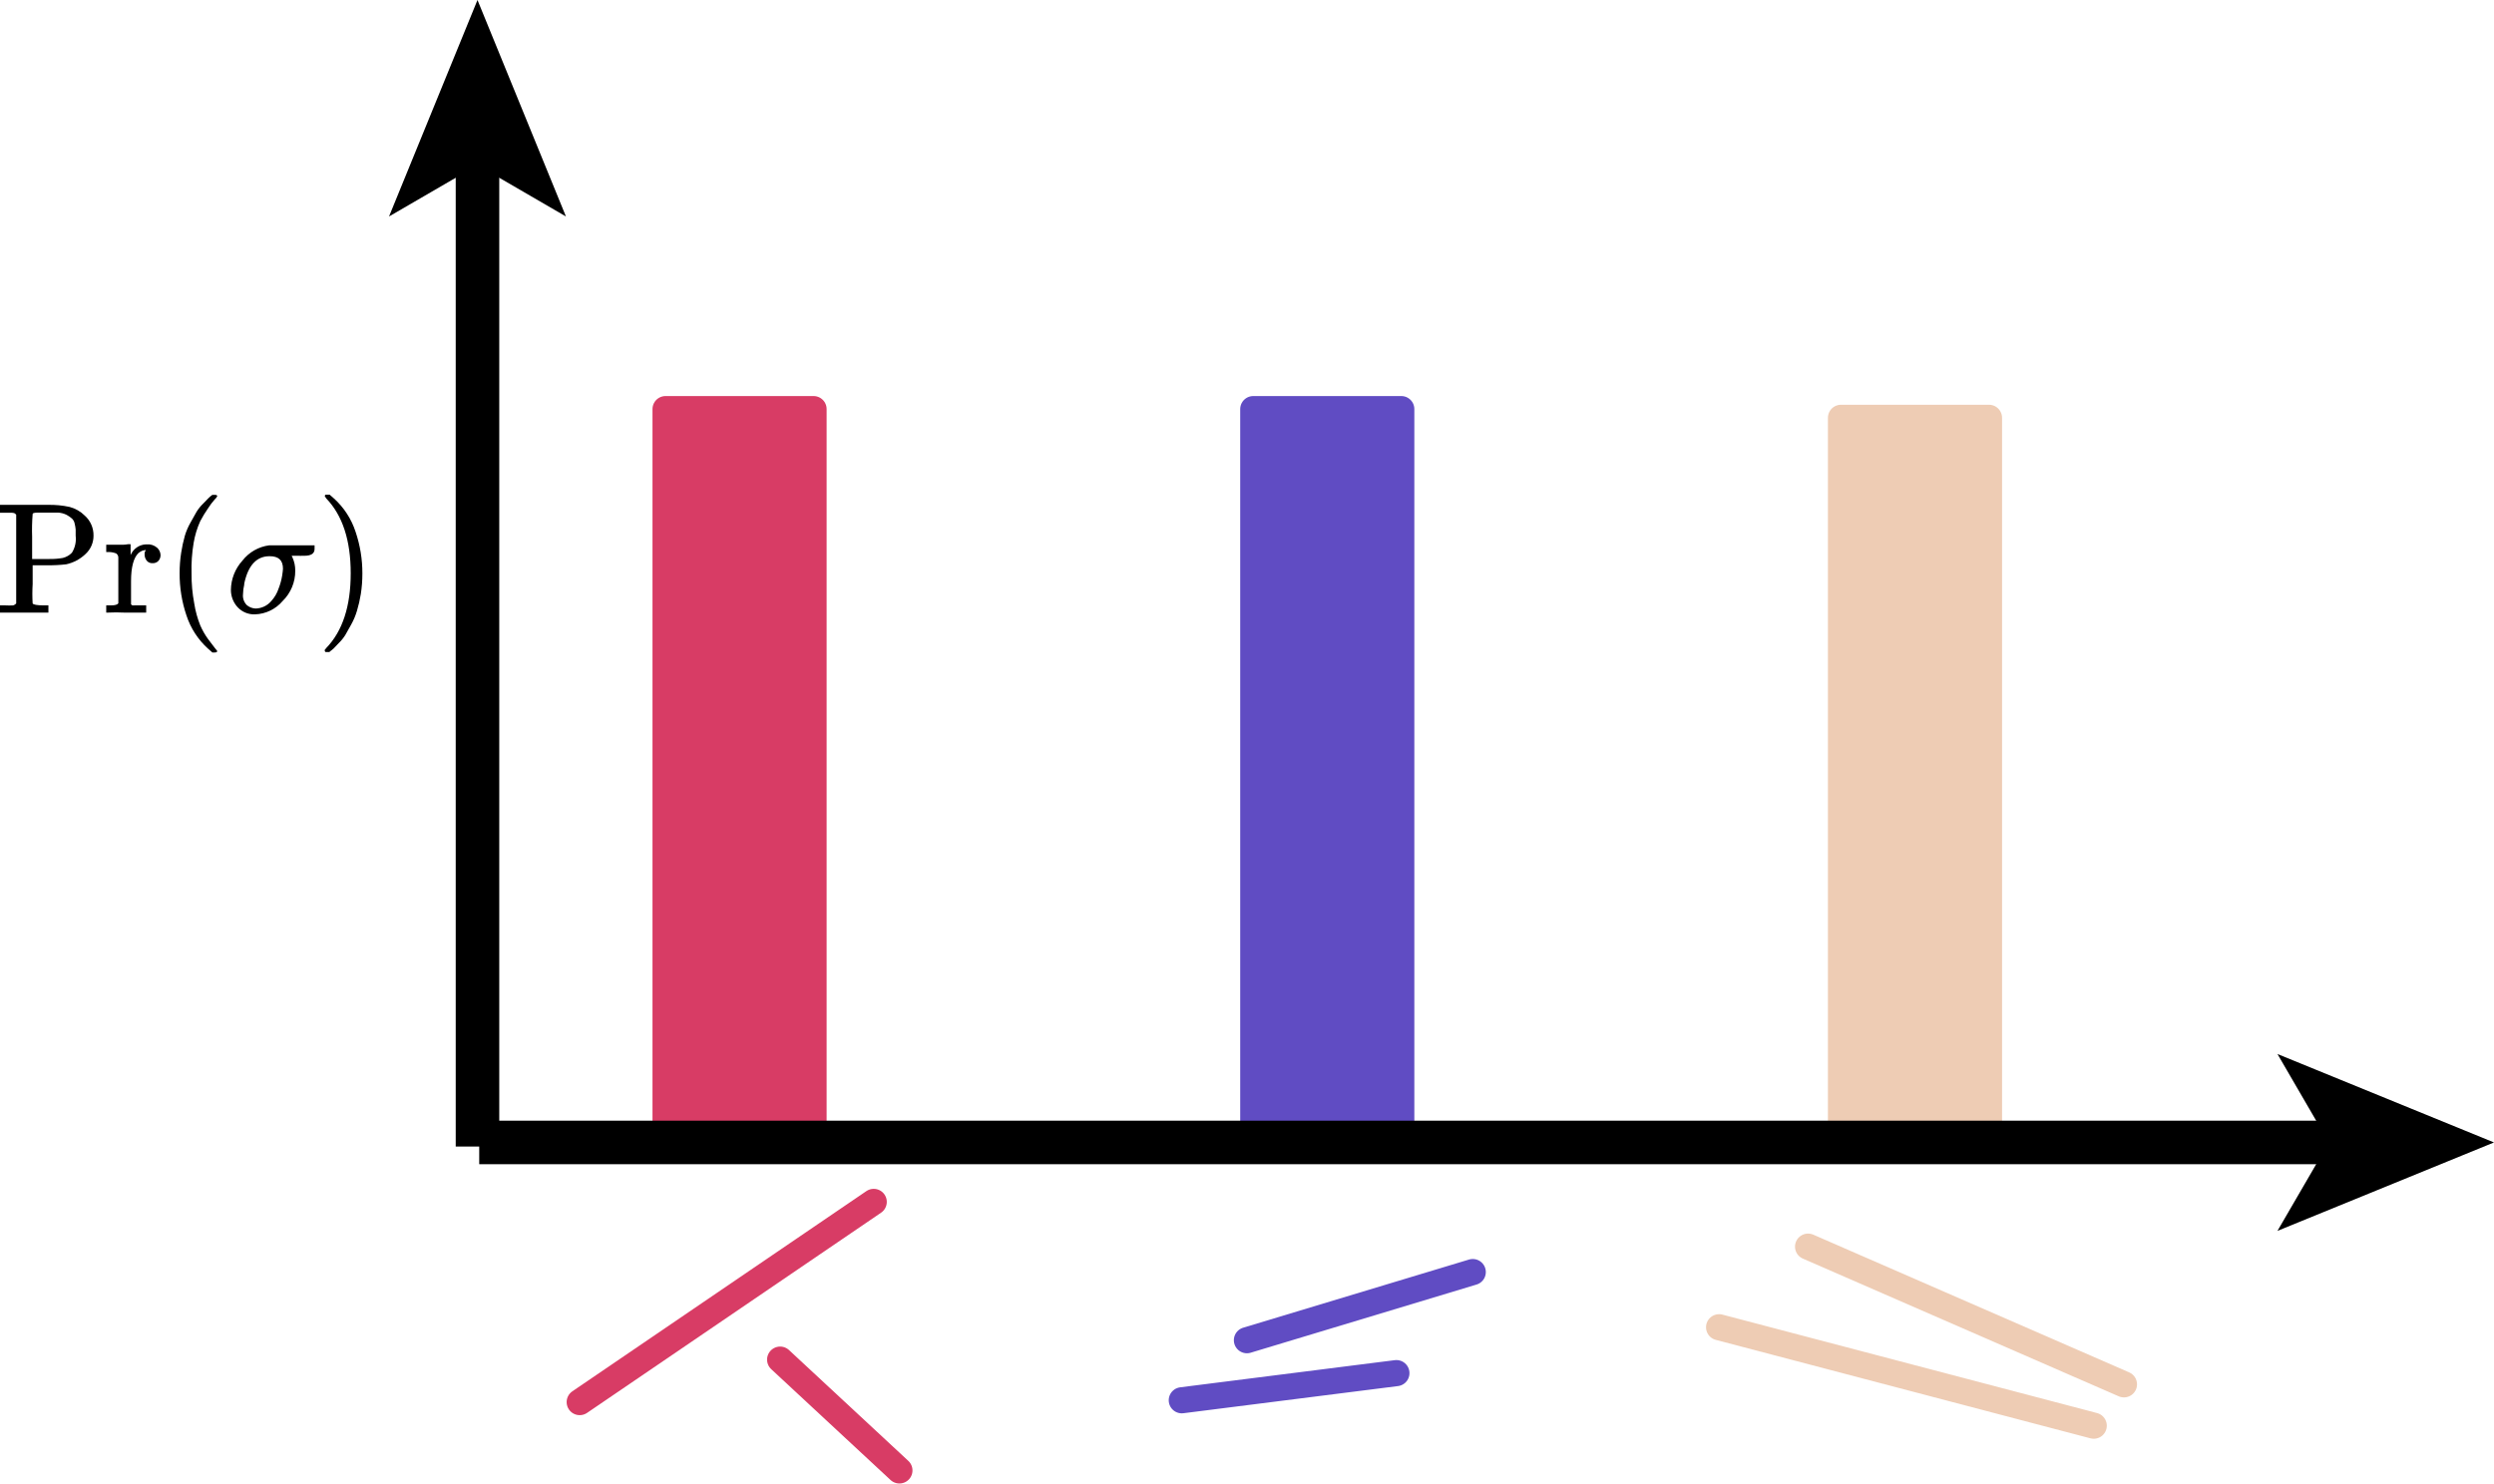
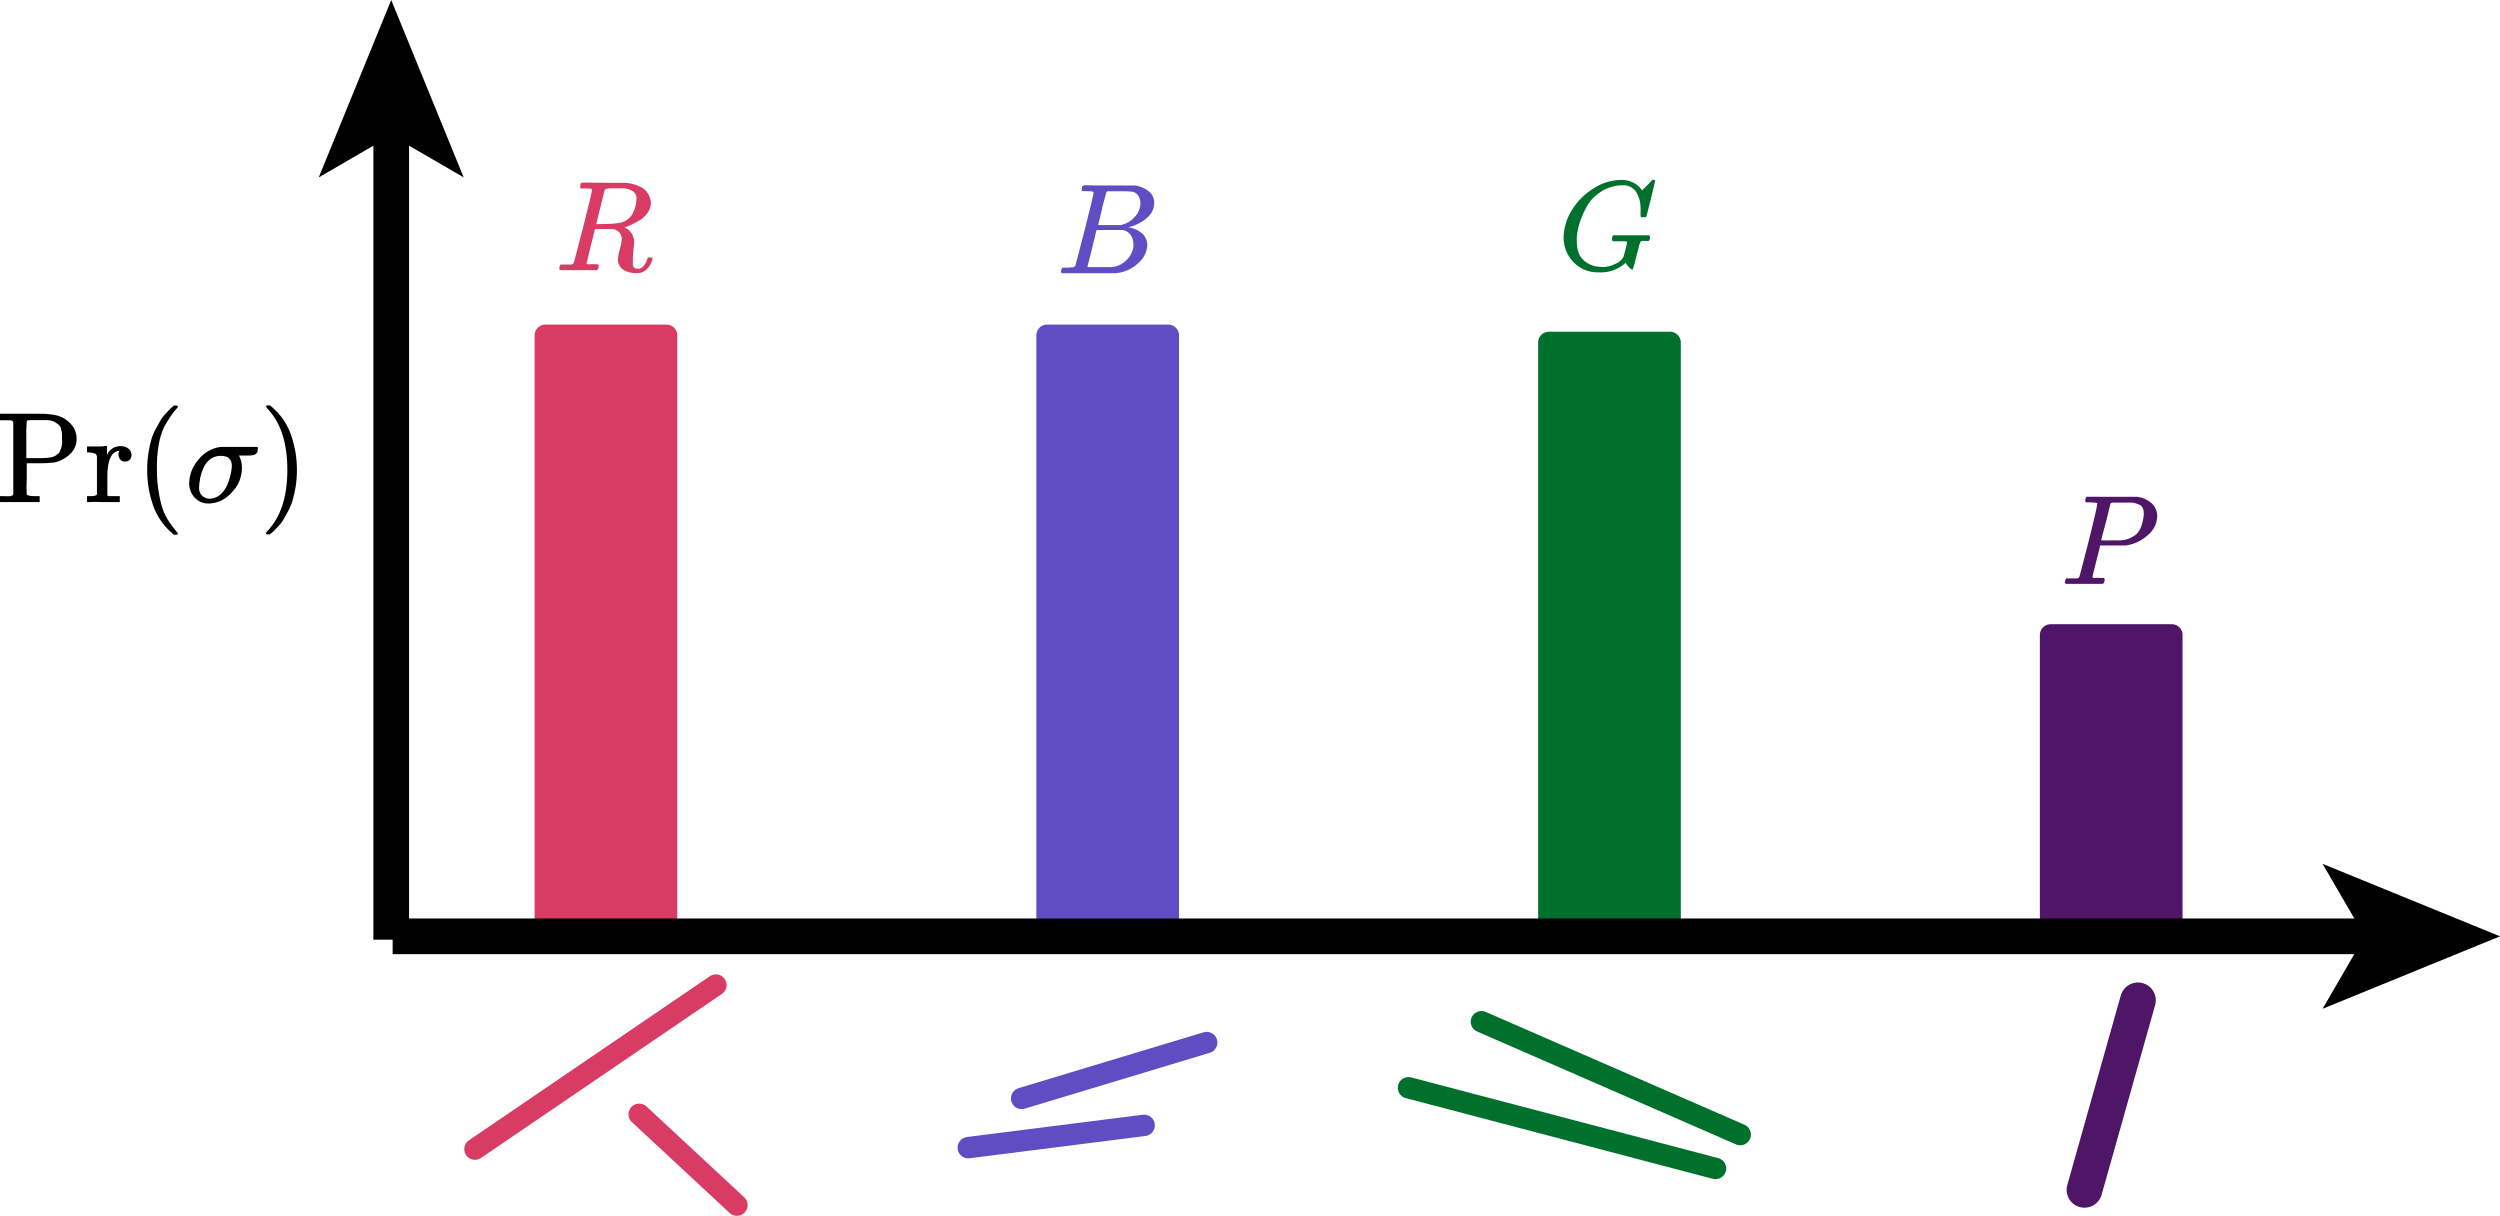
- <svg xmlns="http://www.w3.org/2000/svg" viewBox="0 0 286.44 170.43">
+ <svg xmlns="http://www.w3.org/2000/svg" viewBox="0 0 350.44 170.43">
  <defs>
-     <style>.cls-1,.cls-2,.cls-3,.cls-7{fill:none;}.cls-1,.cls-5{stroke:#604cc3;}.cls-1,.cls-2,.cls-3,.cls-4,.cls-5,.cls-6{stroke-linecap:round;stroke-linejoin:round;stroke-width:3px;}.cls-2,.cls-6{stroke:#d83c65;}.cls-3,.cls-4{stroke:#eeccb4;}.cls-4{fill:#eeccb4;}.cls-5{fill:#604cc3;}.cls-6{fill:#d83c65;}.cls-7{stroke:#000;stroke-miterlimit:10;stroke-width:5px;}</style>
+     <style>.cls-1,.cls-2,.cls-3,.cls-4,.cls-9{fill:none;}.cls-1,.cls-7{stroke:#604cc3;}.cls-1,.cls-2,.cls-3,.cls-4,.cls-5,.cls-6,.cls-7,.cls-8{stroke-linecap:round;stroke-linejoin:round;}.cls-1,.cls-2,.cls-3,.cls-5,.cls-6,.cls-7,.cls-8{stroke-width:3px;}.cls-2,.cls-8{stroke:#d83c65;}.cls-3,.cls-5{stroke:#00712d;}.cls-4,.cls-6{stroke:#4f1567;}.cls-4,.cls-9{stroke-width:5px;}.cls-12,.cls-5{fill:#00712d;}.cls-13,.cls-6{fill:#4f1567;}.cls-11,.cls-7{fill:#604cc3;}.cls-10,.cls-8{fill:#d83c65;}.cls-9{stroke:#000;stroke-miterlimit:10;}</style>
  </defs>
  <g id="Layer_2" data-name="Layer 2">
    <g id="segmentation">
      <g id="probabilities">
        <g id="objs">
          <line class="cls-1" x1="143.21" y1="153.97" x2="169.15" y2="146.14" />
          <line class="cls-1" x1="135.73" y1="160.87" x2="160.38" y2="157.75" />
          <line class="cls-2" x1="66.58" y1="161.08" x2="100.35" y2="138.08" />
          <line class="cls-2" x1="89.6" y1="156.2" x2="103.3" y2="168.93" />
          <line class="cls-3" x1="207.66" y1="143.22" x2="243.94" y2="159.04" />
          <line class="cls-3" x1="197.44" y1="152.48" x2="240.47" y2="163.79" />
+           <line class="cls-4" x1="292.19" y1="166.79" x2="299.69" y2="140.22" />
        </g>
        <g id="bars">
-           <rect class="cls-4" x="211.44" y="48" width="17" height="82" />
-           <rect class="cls-5" x="143.94" y="47" width="17" height="82" />
-           <rect class="cls-6" x="76.44" y="47" width="17" height="82" />
+           <rect class="cls-5" x="217.11" y="48" width="17" height="82" />
+           <rect class="cls-6" x="287.44" y="89" width="17" height="41" />
+           <rect class="cls-7" x="146.77" y="47" width="17" height="82" />
+           <rect class="cls-8" x="76.44" y="47" width="17" height="82" />
          <path id="MJX-7-TEX-N-50" d="M1.86,59.13a.85.85,0,0,0-.2-.17.93.93,0,0,0-.28-.05l-.78,0H0V58H5.5A10.67,10.67,0,0,1,8,58.24a3.86,3.86,0,0,1,1.74,1,3,3,0,0,1,1,2.29,2.82,2.82,0,0,1-.92,2.12,4.62,4.62,0,0,1-2.21,1.18,16.89,16.89,0,0,1-2.22.11H3.75v2.17a18,18,0,0,0,0,2.22c.1.14.5.21,1.21.22h.6v.83h-.2c-.25,0-1.12,0-2.61,0s-2.49,0-2.6,0H0v-.83H.6a8.18,8.18,0,0,0,.92,0,.78.78,0,0,0,.34-.22Zm6.83,2.42c0-.31,0-.55,0-.72a4.18,4.18,0,0,0-.11-.65,1.07,1.07,0,0,0-.31-.6,3.38,3.38,0,0,0-.6-.42,2.48,2.48,0,0,0-1-.27c-.15,0-.69,0-1.63,0H4.69c-.59,0-.91,0-.94.16a22.91,22.91,0,0,0-.06,2.62v2.55h2a8,8,0,0,0,1.52-.12,2.16,2.16,0,0,0,1.05-.6A3,3,0,0,0,8.69,61.55Z" />
          <path id="MJX-7-TEX-N-72" d="M12.49,69.55h.25c.47,0,.75-.08.85-.25v-.56c0-.17,0-.36,0-.56s0-.44,0-.71,0-.52,0-.76V64.45l0-.42a.58.58,0,0,0-.25-.45,2.44,2.44,0,0,0-.82-.16H12.2V63q0-.42,0-.42h.18a4.8,4.8,0,0,1,.51,0l.65,0,.64,0a2.86,2.86,0,0,0,.52-.06.59.59,0,0,1,.2,0H15v1.25a2,2,0,0,1,1.76-1.23h.11a1.6,1.6,0,0,1,1.19.4,1.18,1.18,0,0,1,.38.83,1,1,0,0,1-.23.65.85.85,0,0,1-.69.28.79.79,0,0,1-.67-.29,1.17,1.17,0,0,1-.24-.62,1.27,1.27,0,0,1,0-.29.85.85,0,0,1,.09-.22l.05-.09s-.16,0-.41.08a1.87,1.87,0,0,0-.44.27c-.56.54-.85,1.62-.85,3.24v1.92a3.53,3.53,0,0,0,0,.36,1.22,1.22,0,0,1,0,.27v.09a.19.19,0,0,0,.06.07.2.2,0,0,0,.09.06l.09,0a.17.17,0,0,0,.12,0h.13s.08,0,.16,0h.17l.18,0a.51.51,0,0,0,.18,0h.56v.83h-.16c-.22,0-1,0-2.3,0a19.66,19.66,0,0,0-2,0H12.2v-.83Z" />
          <path id="MJX-7-TEX-N-28" d="M20.63,65.86a15,15,0,0,1,.18-2.37,16.07,16.07,0,0,1,.42-1.94A7.28,7.28,0,0,1,21.9,60c.29-.52.51-.92.68-1.21a4.89,4.89,0,0,1,.76-.94c.34-.34.54-.55.6-.62a3.36,3.36,0,0,1,.45-.38h.31c.17,0,.25.06.25.16a1.29,1.29,0,0,1-.3.38,8.11,8.11,0,0,0-.75,1A14,14,0,0,0,23,59.87a10.09,10.09,0,0,0-.76,2.5A17.84,17.84,0,0,0,22,65.86a17.48,17.48,0,0,0,.31,3.47A11.47,11.47,0,0,0,23,71.85a8.39,8.39,0,0,0,.89,1.56c.3.39.55.71.76,1l.3.38c0,.11-.09.17-.27.17h-.29l-.5-.44a8.85,8.85,0,0,1-2.48-3.83A14.83,14.83,0,0,1,20.63,65.86Z" />
          <path id="MJX-7-TEX-I-1D70E" d="M29.3,70.58a2.59,2.59,0,0,1-2-.81,2.93,2.93,0,0,1-.78-2,5.09,5.09,0,0,1,1.32-3.36,4.66,4.66,0,0,1,3.08-1.76s.85,0,2.53,0H36a.1.1,0,0,0,0,0l.07,0,.06,0,0,.06,0,0,0,.08s0,.07,0,.07,0,0,0,.09,0,.09,0,.11c0,.53-.39.79-1.18.79h-.31a.79.79,0,0,1-.25,0H33.5l.09.19a3.61,3.61,0,0,1,.32,1.53,4.81,4.81,0,0,1-1.45,3.48A4.34,4.34,0,0,1,29.3,70.58Zm3.2-5.23c0-1-.51-1.45-1.54-1.45q-2.24,0-2.91,3.15a.89.89,0,0,0,0,.11,5.21,5.21,0,0,0-.14,1.11,1.53,1.53,0,0,0,.45,1.26,1.67,1.67,0,0,0,1,.38,2.43,2.43,0,0,0,1.79-.85A4,4,0,0,0,32,67.61a7.35,7.35,0,0,0,.4-1.44C32.46,65.8,32.49,65.53,32.5,65.35Z" />
          <path id="MJX-7-TEX-N-29" d="M37.39,56.83l.07,0h.4l.5.44a8.85,8.85,0,0,1,2.48,3.83,14.78,14.78,0,0,1,.78,4.78,15.18,15.18,0,0,1-.18,2.37A14.88,14.88,0,0,1,41,70.17a7.71,7.71,0,0,1-.67,1.59c-.29.53-.51.93-.68,1.21a5.06,5.06,0,0,1-.75.92l-.57.6a4,4,0,0,1-.42.34l-.07.08h-.42a.1.1,0,0,1-.09-.06.43.43,0,0,1-.05-.16l.19-.24q2.81-2.91,2.81-8.59c0-3.79-.94-6.65-2.81-8.6L37.3,57A.22.22,0,0,1,37.39,56.83Z" />
        </g>
        <g id="axes">
          <g id="y_axis" data-name="y axis">
-             <line class="cls-7" x1="54.84" y1="17.65" x2="54.84" y2="131.72" />
+             <line class="cls-9" x1="54.84" y1="17.65" x2="54.84" y2="131.72" />
            <polygon points="54.84 0 44.68 24.87 54.84 18.97 65 24.87 54.84 0" />
          </g>
          <g id="y_axis-2" data-name="y axis">
-             <line class="cls-7" x1="268.79" y1="131.25" x2="55.04" y2="131.25" />
-             <polygon points="286.44 131.25 261.57 121.09 267.47 131.25 261.57 141.41 286.44 131.25" />
+             <line class="cls-9" x1="332.79" y1="131.25" x2="55.04" y2="131.25" />
+             <polygon points="350.44 131.25 325.57 121.09 331.47 131.25 325.57 141.41 350.44 131.25" />
          </g>
        </g>
+         <path id="MJX-11-TEX-I-1D445" class="cls-10" d="M82,26.41a3.45,3.45,0,0,1-.58,0c-.06,0-.09-.07-.09-.19,0-.33.07-.53.2-.6s1.08,0,3.15,0,3.2,0,3.37.05a5.41,5.41,0,0,1,1.7.51,2.5,2.5,0,0,1,1,.83,3.84,3.84,0,0,1,.38.78,3.36,3.36,0,0,1,.11.62,2.51,2.51,0,0,1-.53,1.52A3.74,3.74,0,0,1,89.45,31c-.46.26-.86.46-1.21.62a2.15,2.15,0,0,1-.69.23l.12.09a2.19,2.19,0,0,1,1.22,2c0,.13,0,.5-.09,1.1s-.09,1.1-.09,1.48v.17c0,.21,0,.38,0,.5a.53.53,0,0,0,.2.33.78.78,0,0,0,.47.16,1,1,0,0,0,.84-.4,2.63,2.63,0,0,0,.47-.85,1,1,0,0,1,.14-.3.41.41,0,0,1,.27-.06c.24,0,.36.07.36.22a2.33,2.33,0,0,1-.43,1,2,2,0,0,1-1.63,1h-.16a3.4,3.4,0,0,1-1.83-.45,1.72,1.72,0,0,1-.8-1.41,6.34,6.34,0,0,1,.28-1.52,7.28,7.28,0,0,0,.27-1.32,1.4,1.4,0,0,0-.78-1.34,1.31,1.31,0,0,0-.45-.15l-1.29,0H83.4l-.58,2.35c-.4,1.59-.59,2.4-.59,2.42s0,.08,0,.09l.13.08a.58.58,0,0,0,.31,0,2.88,2.88,0,0,1,.6,0h.56a1.52,1.52,0,0,1,.11.16s0,.12-.06.33a.82.82,0,0,1-.18.34h-.27q-.66,0-2.37,0H78.71c-.2,0-.3-.05-.3-.16a1.2,1.2,0,0,1,0-.25c.06-.23.12-.36.18-.38l.27,0H79c.33,0,.69,0,1.09,0a.48.48,0,0,0,.34-.22c0-.05.47-1.73,1.31-5s1.24-5,1.24-5.23S82.66,26.44,82,26.41Zm7.24,1.5a1.32,1.32,0,0,0-.38-1,2.47,2.47,0,0,0-1.55-.51h-.42l-.69,0h-.4c-.56,0-.89.06-1,.18s-.22.84-.62,2.41-.6,2.37-.6,2.41.42,0,1.25,0a11.92,11.92,0,0,0,1.88-.13,2.64,2.64,0,0,0,1.81-1.07A3.62,3.62,0,0,0,89,29.15,4.15,4.15,0,0,0,89.21,27.91Z" />
+         <path id="MJX-11-TEX-I-1D435" class="cls-11" d="M152.3,26.79a3.38,3.38,0,0,1-.58,0c-.06,0-.09-.07-.09-.19,0-.33.06-.53.2-.6s.79,0,2.35,0c3.12,0,4.77,0,4.94,0a3.87,3.87,0,0,1,1.9.81,2.1,2.1,0,0,1,.78,1.67,2.73,2.73,0,0,1-1.05,2.08,5.63,5.63,0,0,1-2.41,1.25l-.18.05a3.53,3.53,0,0,1,1.9.83,2.19,2.19,0,0,1,.76,1.67,3.53,3.53,0,0,1-1.3,2.55,5.13,5.13,0,0,1-3.21,1.39c-.08,0-1.35,0-3.81,0s-3.64,0-3.68,0a.18.18,0,0,1-.07-.15.73.73,0,0,1,0-.25c.06-.23.12-.36.18-.38l.27,0h.11c.32,0,.68,0,1.08-.05a.5.5,0,0,0,.35-.22s.47-1.73,1.3-5,1.25-5,1.25-5.23S153,26.82,152.3,26.79Zm7.56,1.69a2,2,0,0,0-.27-1,1.3,1.3,0,0,0-.89-.61,14,14,0,0,0-1.66-.06h-.76l-.63,0h-.24c-.18,0-.3.07-.34.18s-.22.77-.58,2.17a.36.36,0,0,1,0,.11l-.56,2.28h1.46c1,0,1.54,0,1.69,0A3.44,3.44,0,0,0,159,30.47,2.83,2.83,0,0,0,159.86,28.48Zm-1,5.7a2,2,0,0,0-.42-1.32,1.62,1.62,0,0,0-1.09-.62c-.07,0-.57,0-1.5,0-1.42,0-2.14,0-2.15,0s-.11.47-.31,1.32-.42,1.71-.63,2.55l-.33,1.27s.07.07.22.07l1.46,0c1.08,0,1.66,0,1.74,0a3.39,3.39,0,0,0,2.06-1A3,3,0,0,0,158.89,34.18Z" />
+         <path id="MJX-11-TEX-I-1D43A" class="cls-12" d="M219.18,33.36a7.47,7.47,0,0,1,1.21-4,9.35,9.35,0,0,1,3.06-3,7.19,7.19,0,0,1,3.7-1.14,3.59,3.59,0,0,1,2.58.92l.28.31.14.18,0,.06a2.83,2.83,0,0,0,.49-.47l.27-.26.29-.29a.87.87,0,0,0,.18-.2l.27-.27h.11c.17,0,.25.05.25.13s-.19.87-.58,2.48-.65,2.52-.65,2.53-.05.1-.09.11a1.64,1.64,0,0,1-.32,0h-.29a.27.27,0,0,1-.11-.16.43.43,0,0,1,0-.13q0-.11,0-.36c0-.17,0-.37,0-.58a4.24,4.24,0,0,0-.58-2.25,2.14,2.14,0,0,0-2-1,4.55,4.55,0,0,0-.71.05,6,6,0,0,0-1,.24,5.18,5.18,0,0,0-1.1.5,9.12,9.12,0,0,0-1.14.87,5.12,5.12,0,0,0-1,1.29,12.42,12.42,0,0,0-.85,1.84,9.6,9.6,0,0,0-.56,2.43,5.18,5.18,0,0,0,0,.7,4.52,4.52,0,0,0,.25,1.54,2.55,2.55,0,0,0,.66,1,3.6,3.6,0,0,0,.9.62,3,3,0,0,0,.94.31c.29,0,.56.06.82.07a3.84,3.84,0,0,0,1.79-.42A2.32,2.32,0,0,0,227.58,36c0-.1.13-.43.27-1a7.9,7.9,0,0,0,.22-1q0-.15-.24-.18c-.15,0-.52,0-1.08,0h-.67c-.07-.08-.11-.13-.11-.15s0-.14,0-.34a.72.72,0,0,1,.18-.35h.3c.49,0,1.33,0,2.54,0h1.17l.66,0h.21c.17,0,.26.06.26.16a1.78,1.78,0,0,1,0,.26c-.06.23-.12.35-.18.38a1.31,1.31,0,0,1-.27,0,4.68,4.68,0,0,0-.74,0,.32.32,0,0,0-.18.16,6.27,6.27,0,0,0-.26.93c-.11.39-.2.73-.27,1a17.66,17.66,0,0,1-.51,1.9.13.13,0,0,1-.09,0c-.12,0-.29-.12-.5-.37a2.33,2.33,0,0,1-.42-.56h0l-.1.09a5.08,5.08,0,0,1-3.62,1.25,4.72,4.72,0,0,1-3.55-1.39A4.94,4.94,0,0,1,219.18,33.36Z" />
+         <path id="MJX-11-TEX-I-1D443" class="cls-13" d="M294,70.58c0-.09-.34-.14-1-.17a3.52,3.52,0,0,1-.56,0c-.09,0-.13-.07-.13-.18a1.46,1.46,0,0,1,0-.2c.07-.24.12-.37.16-.39s1.21,0,3.51,0,3.52,0,3.68,0a3.88,3.88,0,0,1,1.93.89,2.37,2.37,0,0,1,.8,1.83,3.48,3.48,0,0,1-1.2,2.55A5.8,5.8,0,0,1,298,76.46l-1.9,0H294.4l-.54,2.16q-.54,2.1-.54,2.22s0,.08,0,.09l.13.08a.58.58,0,0,0,.31,0,2.88,2.88,0,0,1,.6,0h.56a.68.68,0,0,1,.11.2,1.26,1.26,0,0,1-.13.54.4.4,0,0,1-.29.09l-.67,0h-4.18q-.33,0-.33-.18a1.75,1.75,0,0,1,.06-.25c.05-.19.09-.3.14-.33a1.73,1.73,0,0,1,.42,0c.32,0,.69,0,1.08,0a.5.5,0,0,0,.35-.22s.47-1.73,1.3-5S294,70.76,294,70.58Zm6.48,1.33a1.38,1.38,0,0,0,0-.38,1.67,1.67,0,0,0-.16-.39.82.82,0,0,0-.45-.4,5.81,5.81,0,0,0-.89-.29c-.08,0-.57,0-1.45,0h-.63l-.52,0h-.22a.41.41,0,0,0-.33.16c0,.08-.14.54-.34,1.4s-.42,1.69-.64,2.49-.32,1.22-.32,1.24a13.53,13.53,0,0,0,1.47,0h.63a3.88,3.88,0,0,0,2.89-.9,3.17,3.17,0,0,0,.75-1.43A6.07,6.07,0,0,0,300.52,71.91Z" />
      </g>
    </g>
  </g>
</svg>
